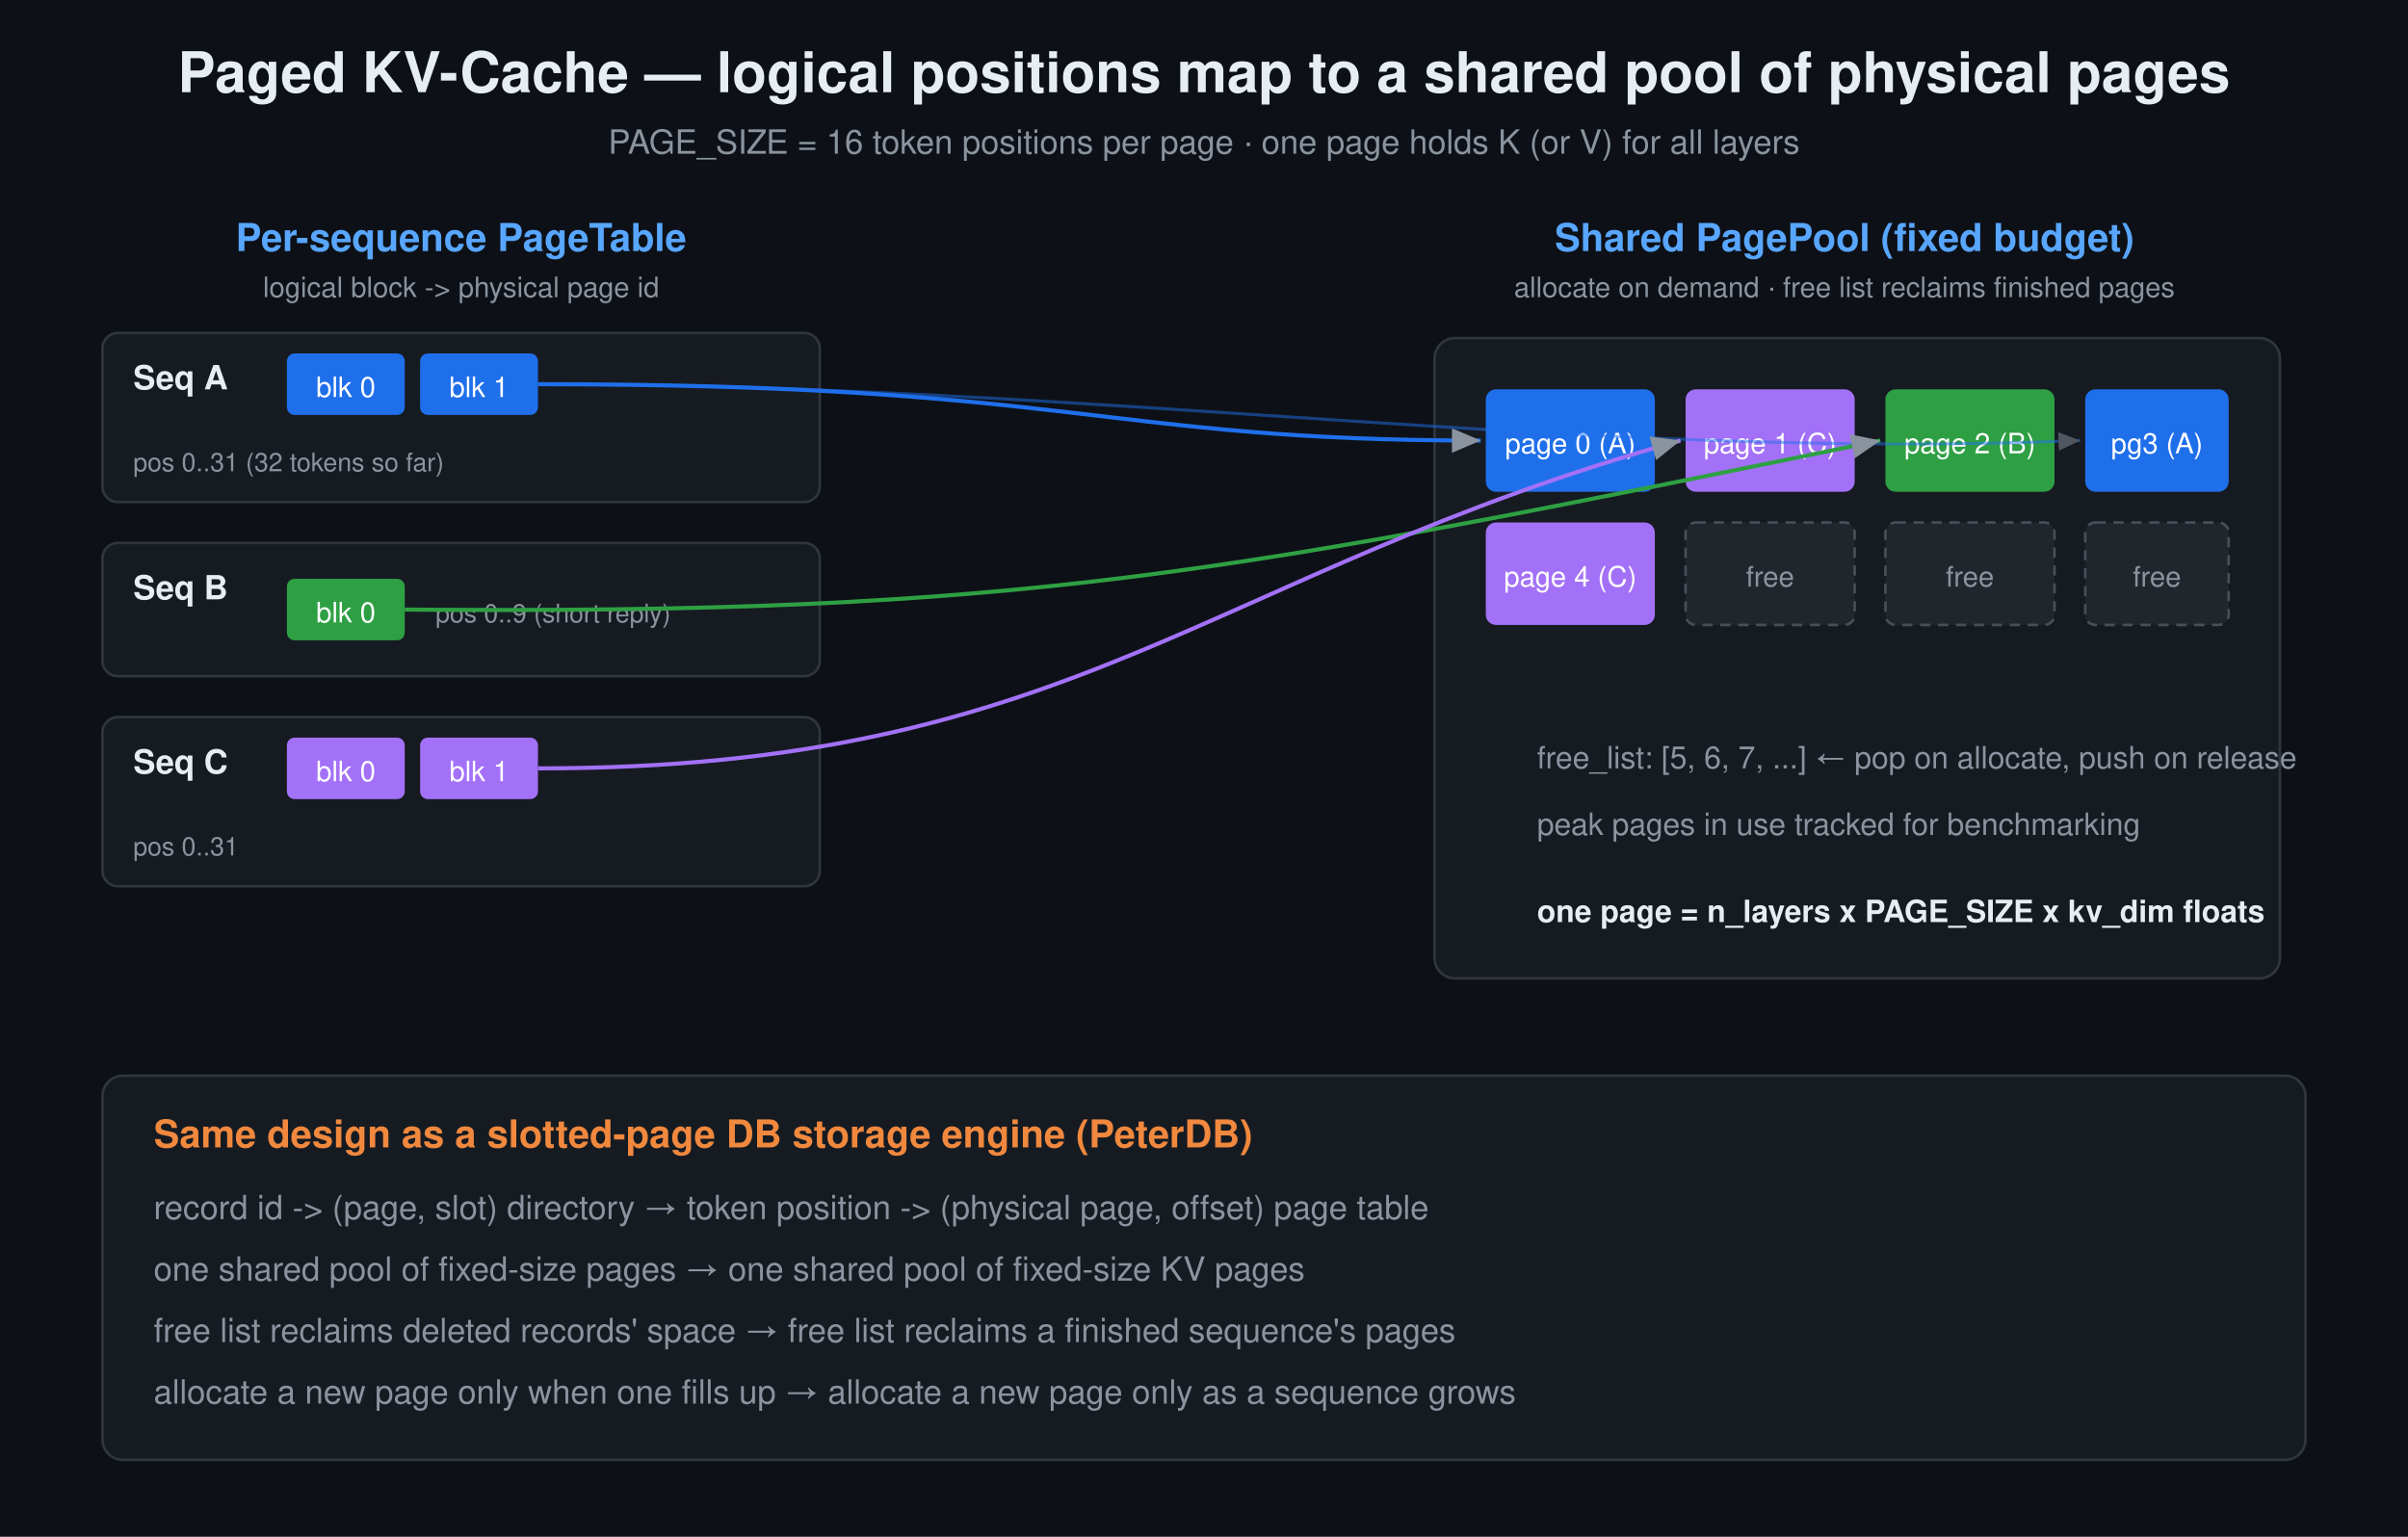
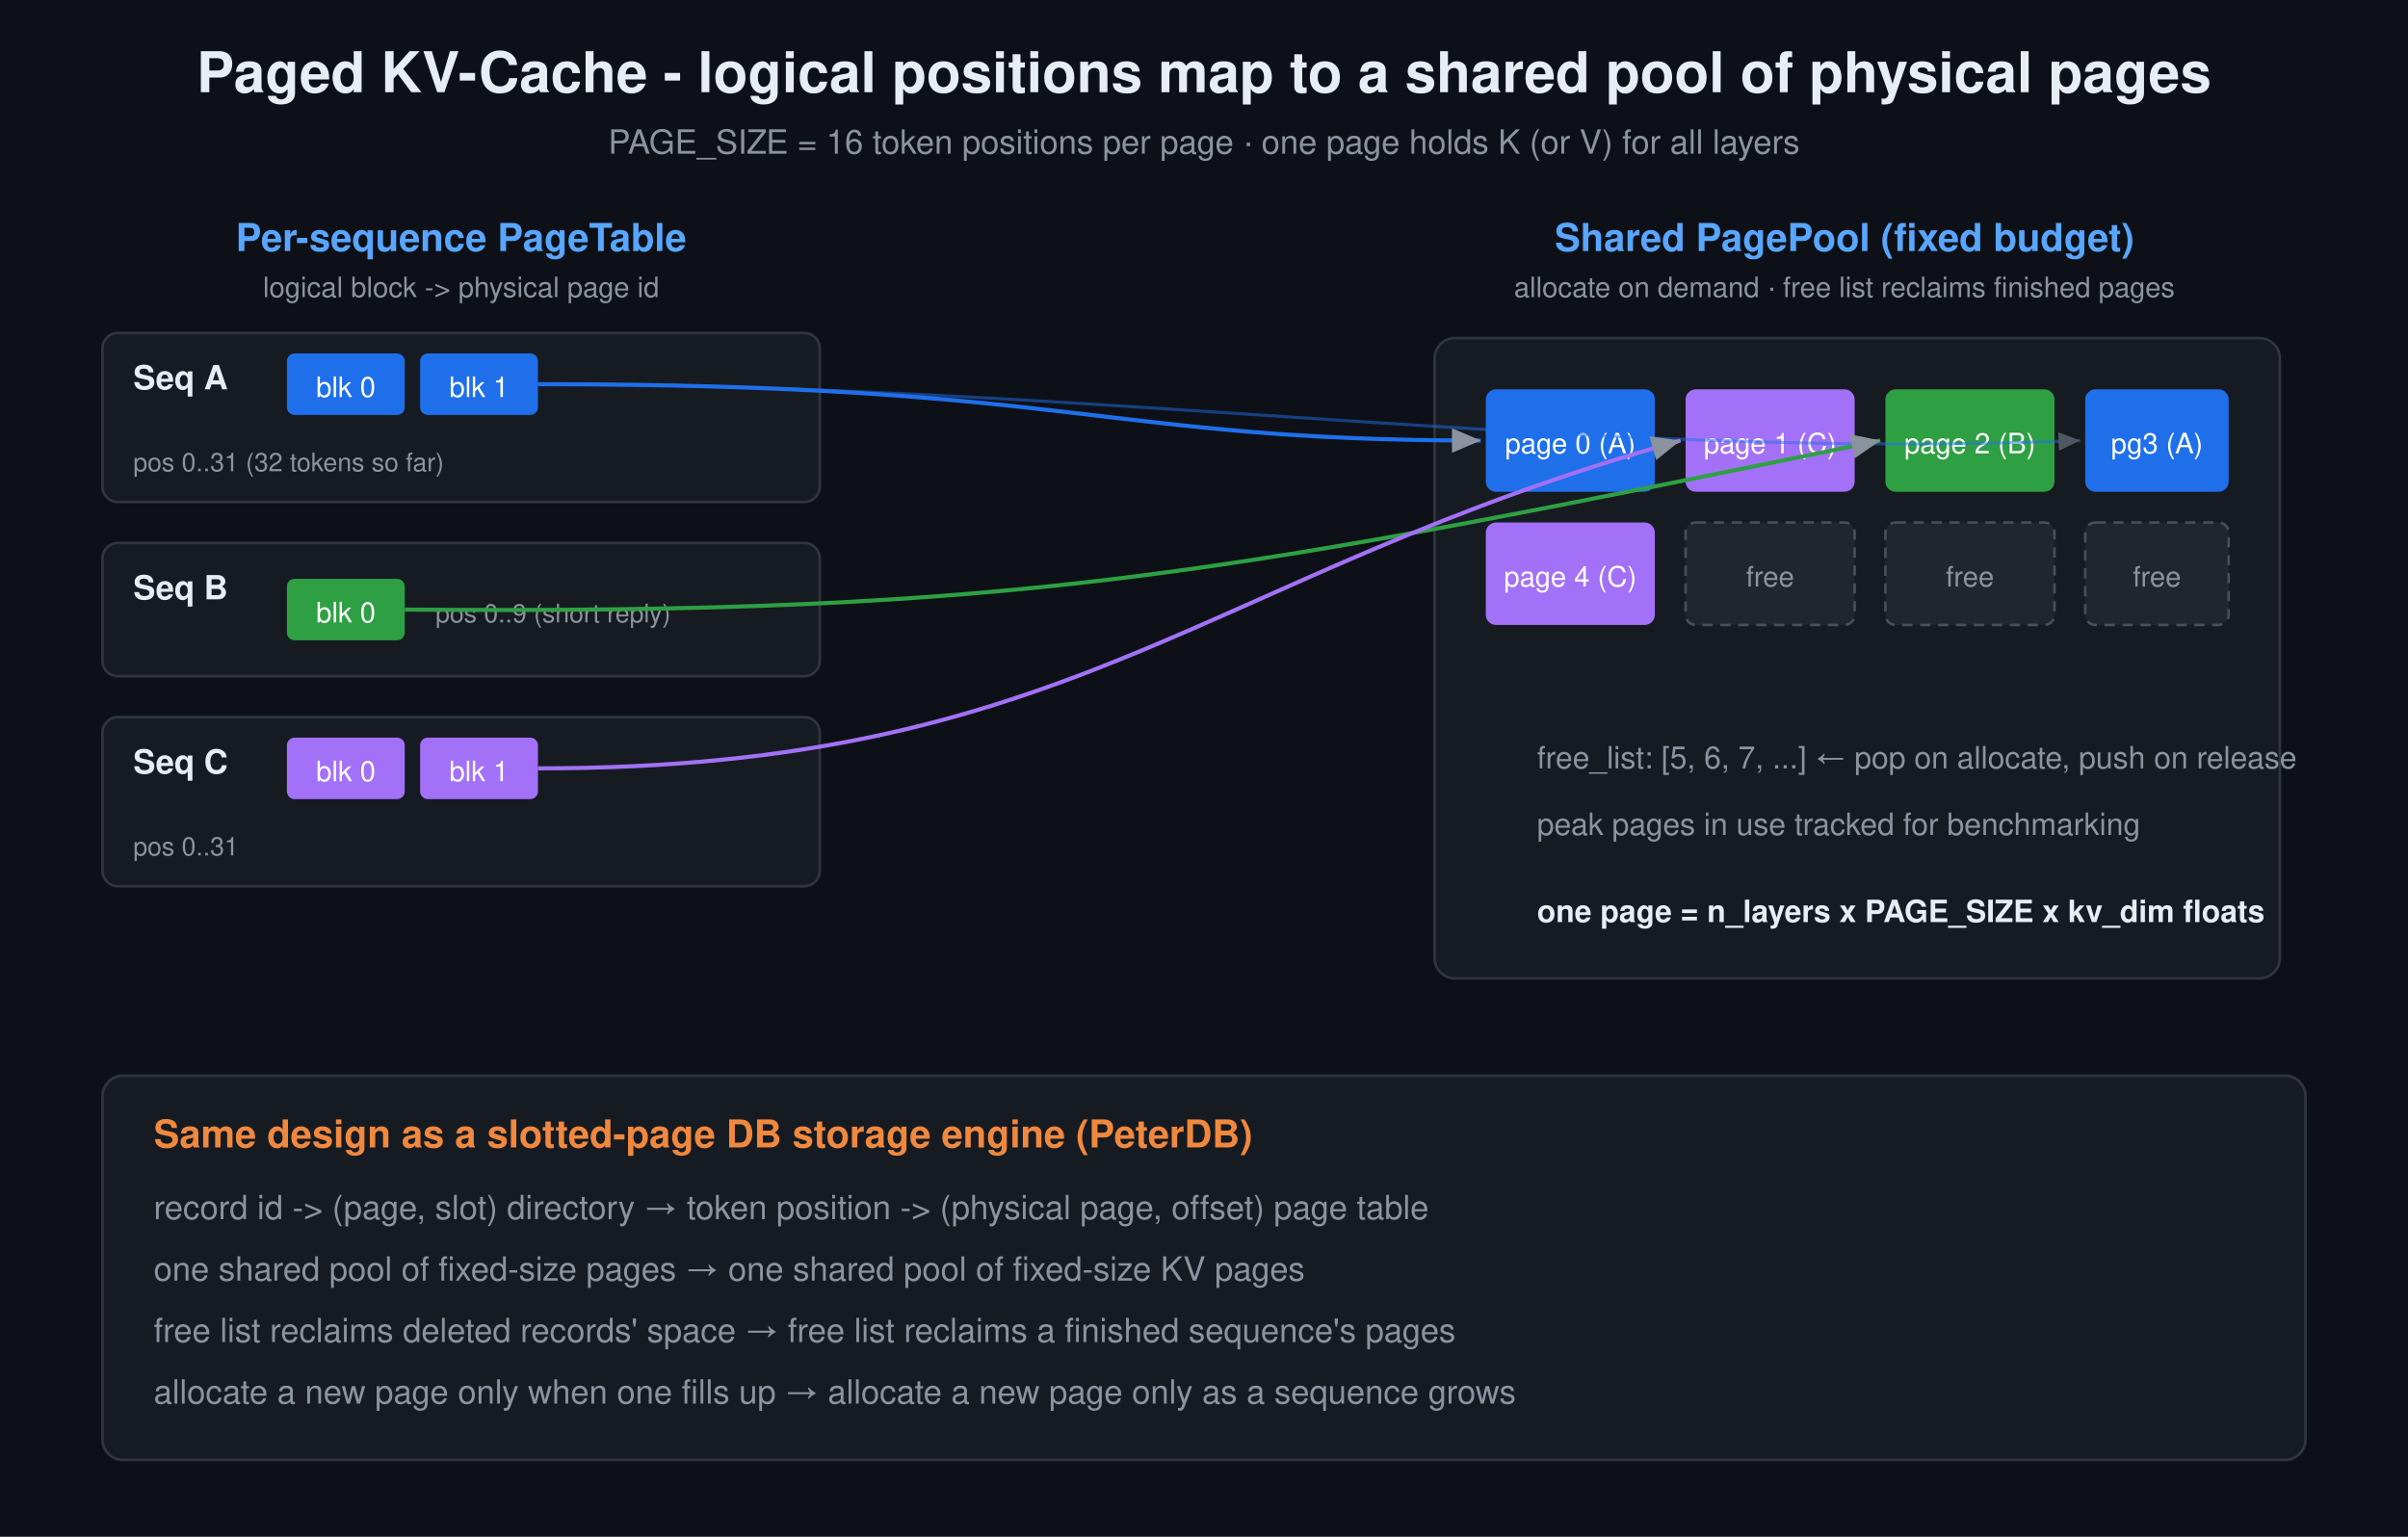
<svg xmlns="http://www.w3.org/2000/svg" width="940" height="600" viewBox="0 0 940 600" font-family="Segoe UI, Helvetica, Arial, sans-serif">
  <rect x="0" y="0" width="940" height="600" fill="#0d1117" />
-   <text x="470" y="36" fill="#e6edf3" font-size="22" font-weight="700" text-anchor="middle">Paged KV-Cache — logical positions map to a shared pool of physical pages</text>
+   <text x="470" y="36" fill="#e6edf3" font-size="22" font-weight="700" text-anchor="middle">Paged KV-Cache - logical positions map to a shared pool of physical pages</text>
  <text x="470" y="60" fill="#8b949e" font-size="13" text-anchor="middle">PAGE_SIZE = 16 token positions per page · one page holds K (or V) for all layers</text>
  <text x="180" y="98" fill="#58a6ff" font-size="15" font-weight="700" text-anchor="middle">Per-sequence PageTable</text>
  <text x="180" y="116" fill="#8b949e" font-size="11" text-anchor="middle">logical block -&gt; physical page id</text>
  <rect x="40" y="130" width="280" height="66" rx="6" fill="#161b22" stroke="#30363d" />
  <text x="52" y="152" fill="#e6edf3" font-size="13" font-weight="700">Seq A</text>
  <rect x="112" y="138" width="46" height="24" rx="3" fill="#1f6feb" />
  <text x="135" y="155" fill="#fff" font-size="11" text-anchor="middle">blk 0</text>
  <rect x="164" y="138" width="46" height="24" rx="3" fill="#1f6feb" />
  <text x="187" y="155" fill="#fff" font-size="11" text-anchor="middle">blk 1</text>
  <text x="52" y="184" fill="#8b949e" font-size="10">pos 0..31  (32 tokens so far)</text>
  <rect x="40" y="212" width="280" height="52" rx="6" fill="#161b22" stroke="#30363d" />
  <text x="52" y="234" fill="#e6edf3" font-size="13" font-weight="700">Seq B</text>
  <rect x="112" y="226" width="46" height="24" rx="3" fill="#2ea043" />
  <text x="135" y="243" fill="#fff" font-size="11" text-anchor="middle">blk 0</text>
  <text x="170" y="243" fill="#8b949e" font-size="10">pos 0..9 (short reply)</text>
  <rect x="40" y="280" width="280" height="66" rx="6" fill="#161b22" stroke="#30363d" />
  <text x="52" y="302" fill="#e6edf3" font-size="13" font-weight="700">Seq C</text>
  <rect x="112" y="288" width="46" height="24" rx="3" fill="#a371f7" />
  <text x="135" y="305" fill="#fff" font-size="11" text-anchor="middle">blk 0</text>
  <rect x="164" y="288" width="46" height="24" rx="3" fill="#a371f7" />
  <text x="187" y="305" fill="#fff" font-size="11" text-anchor="middle">blk 1</text>
  <text x="52" y="334" fill="#8b949e" font-size="10">pos 0..31</text>
  <text x="720" y="98" fill="#58a6ff" font-size="15" font-weight="700" text-anchor="middle">Shared PagePool (fixed budget)</text>
  <text x="720" y="116" fill="#8b949e" font-size="11" text-anchor="middle">allocate on demand · free list reclaims finished pages</text>
  <rect x="560" y="132" width="330" height="250" rx="8" fill="#161b22" stroke="#30363d" />
  <rect x="580" y="152" width="66" height="40" rx="4" fill="#1f6feb" />
  <text x="613" y="177" fill="#fff" font-size="11" text-anchor="middle">page 0 (A)</text>
  <rect x="658" y="152" width="66" height="40" rx="4" fill="#a371f7" />
  <text x="691" y="177" fill="#fff" font-size="11" text-anchor="middle">page 1 (C)</text>
  <rect x="736" y="152" width="66" height="40" rx="4" fill="#2ea043" />
  <text x="769" y="177" fill="#fff" font-size="11" text-anchor="middle">page 2 (B)</text>
  <rect x="814" y="152" width="56" height="40" rx="4" fill="#1f6feb" />
  <text x="842" y="177" fill="#fff" font-size="11" text-anchor="middle">pg3 (A)</text>
  <rect x="580" y="204" width="66" height="40" rx="4" fill="#a371f7" />
  <text x="613" y="229" fill="#fff" font-size="11" text-anchor="middle">page 4 (C)</text>
  <rect x="658" y="204" width="66" height="40" rx="4" fill="#21262d" stroke="#484f58" stroke-dasharray="4 3" />
  <text x="691" y="229" fill="#8b949e" font-size="11" text-anchor="middle">free</text>
  <rect x="736" y="204" width="66" height="40" rx="4" fill="#21262d" stroke="#484f58" stroke-dasharray="4 3" />
  <text x="769" y="229" fill="#8b949e" font-size="11" text-anchor="middle">free</text>
  <rect x="814" y="204" width="56" height="40" rx="4" fill="#21262d" stroke="#484f58" stroke-dasharray="4 3" />
  <text x="842" y="229" fill="#8b949e" font-size="11" text-anchor="middle">free</text>
  <text x="600" y="300" fill="#8b949e" font-size="12">free_list: [5, 6, 7, ...]  ←  pop on allocate, push on release</text>
  <text x="600" y="326" fill="#8b949e" font-size="12">peak pages in use tracked for benchmarking</text>
  <text x="600" y="360" fill="#e6edf3" font-size="12" font-weight="700">one page = n_layers x PAGE_SIZE x kv_dim floats</text>
  <defs>
    <marker id="arrow" markerWidth="9" markerHeight="9" refX="7" refY="3" orient="auto">
      <path d="M0,0 L7,3 L0,6 Z" fill="#8b949e" />
    </marker>
  </defs>
  <path d="M210,150 C 420,150 430,172 578,172" fill="none" stroke="#1f6feb" stroke-width="1.6" marker-end="url(#arrow)" />
  <path d="M210,150 C 430,150 620,180 812,172" fill="none" stroke="#1f6feb" stroke-width="1.2" opacity="0.5" marker-end="url(#arrow)" />
  <path d="M158,238 C 400,240 480,224 734,172" fill="none" stroke="#2ea043" stroke-width="1.6" marker-end="url(#arrow)" />
  <path d="M210,300 C 420,300 470,224 656,172" fill="none" stroke="#a371f7" stroke-width="1.6" marker-end="url(#arrow)" />
  <rect x="40" y="420" width="860" height="150" rx="8" fill="#161b22" stroke="#30363d" />
  <text x="60" y="448" fill="#f0883e" font-size="15" font-weight="700">Same design as a slotted-page DB storage engine (PeterDB)</text>
  <text x="60" y="476" fill="#8b949e" font-size="13">record id -&gt; (page, slot) directory        →  token position -&gt; (physical page, offset) page table</text>
  <text x="60" y="500" fill="#8b949e" font-size="13">one shared pool of fixed-size pages          →  one shared pool of fixed-size KV pages</text>
  <text x="60" y="524" fill="#8b949e" font-size="13">free list reclaims deleted records' space    →  free list reclaims a finished sequence's pages</text>
  <text x="60" y="548" fill="#8b949e" font-size="13">allocate a new page only when one fills up   →  allocate a new page only as a sequence grows</text>
</svg>
